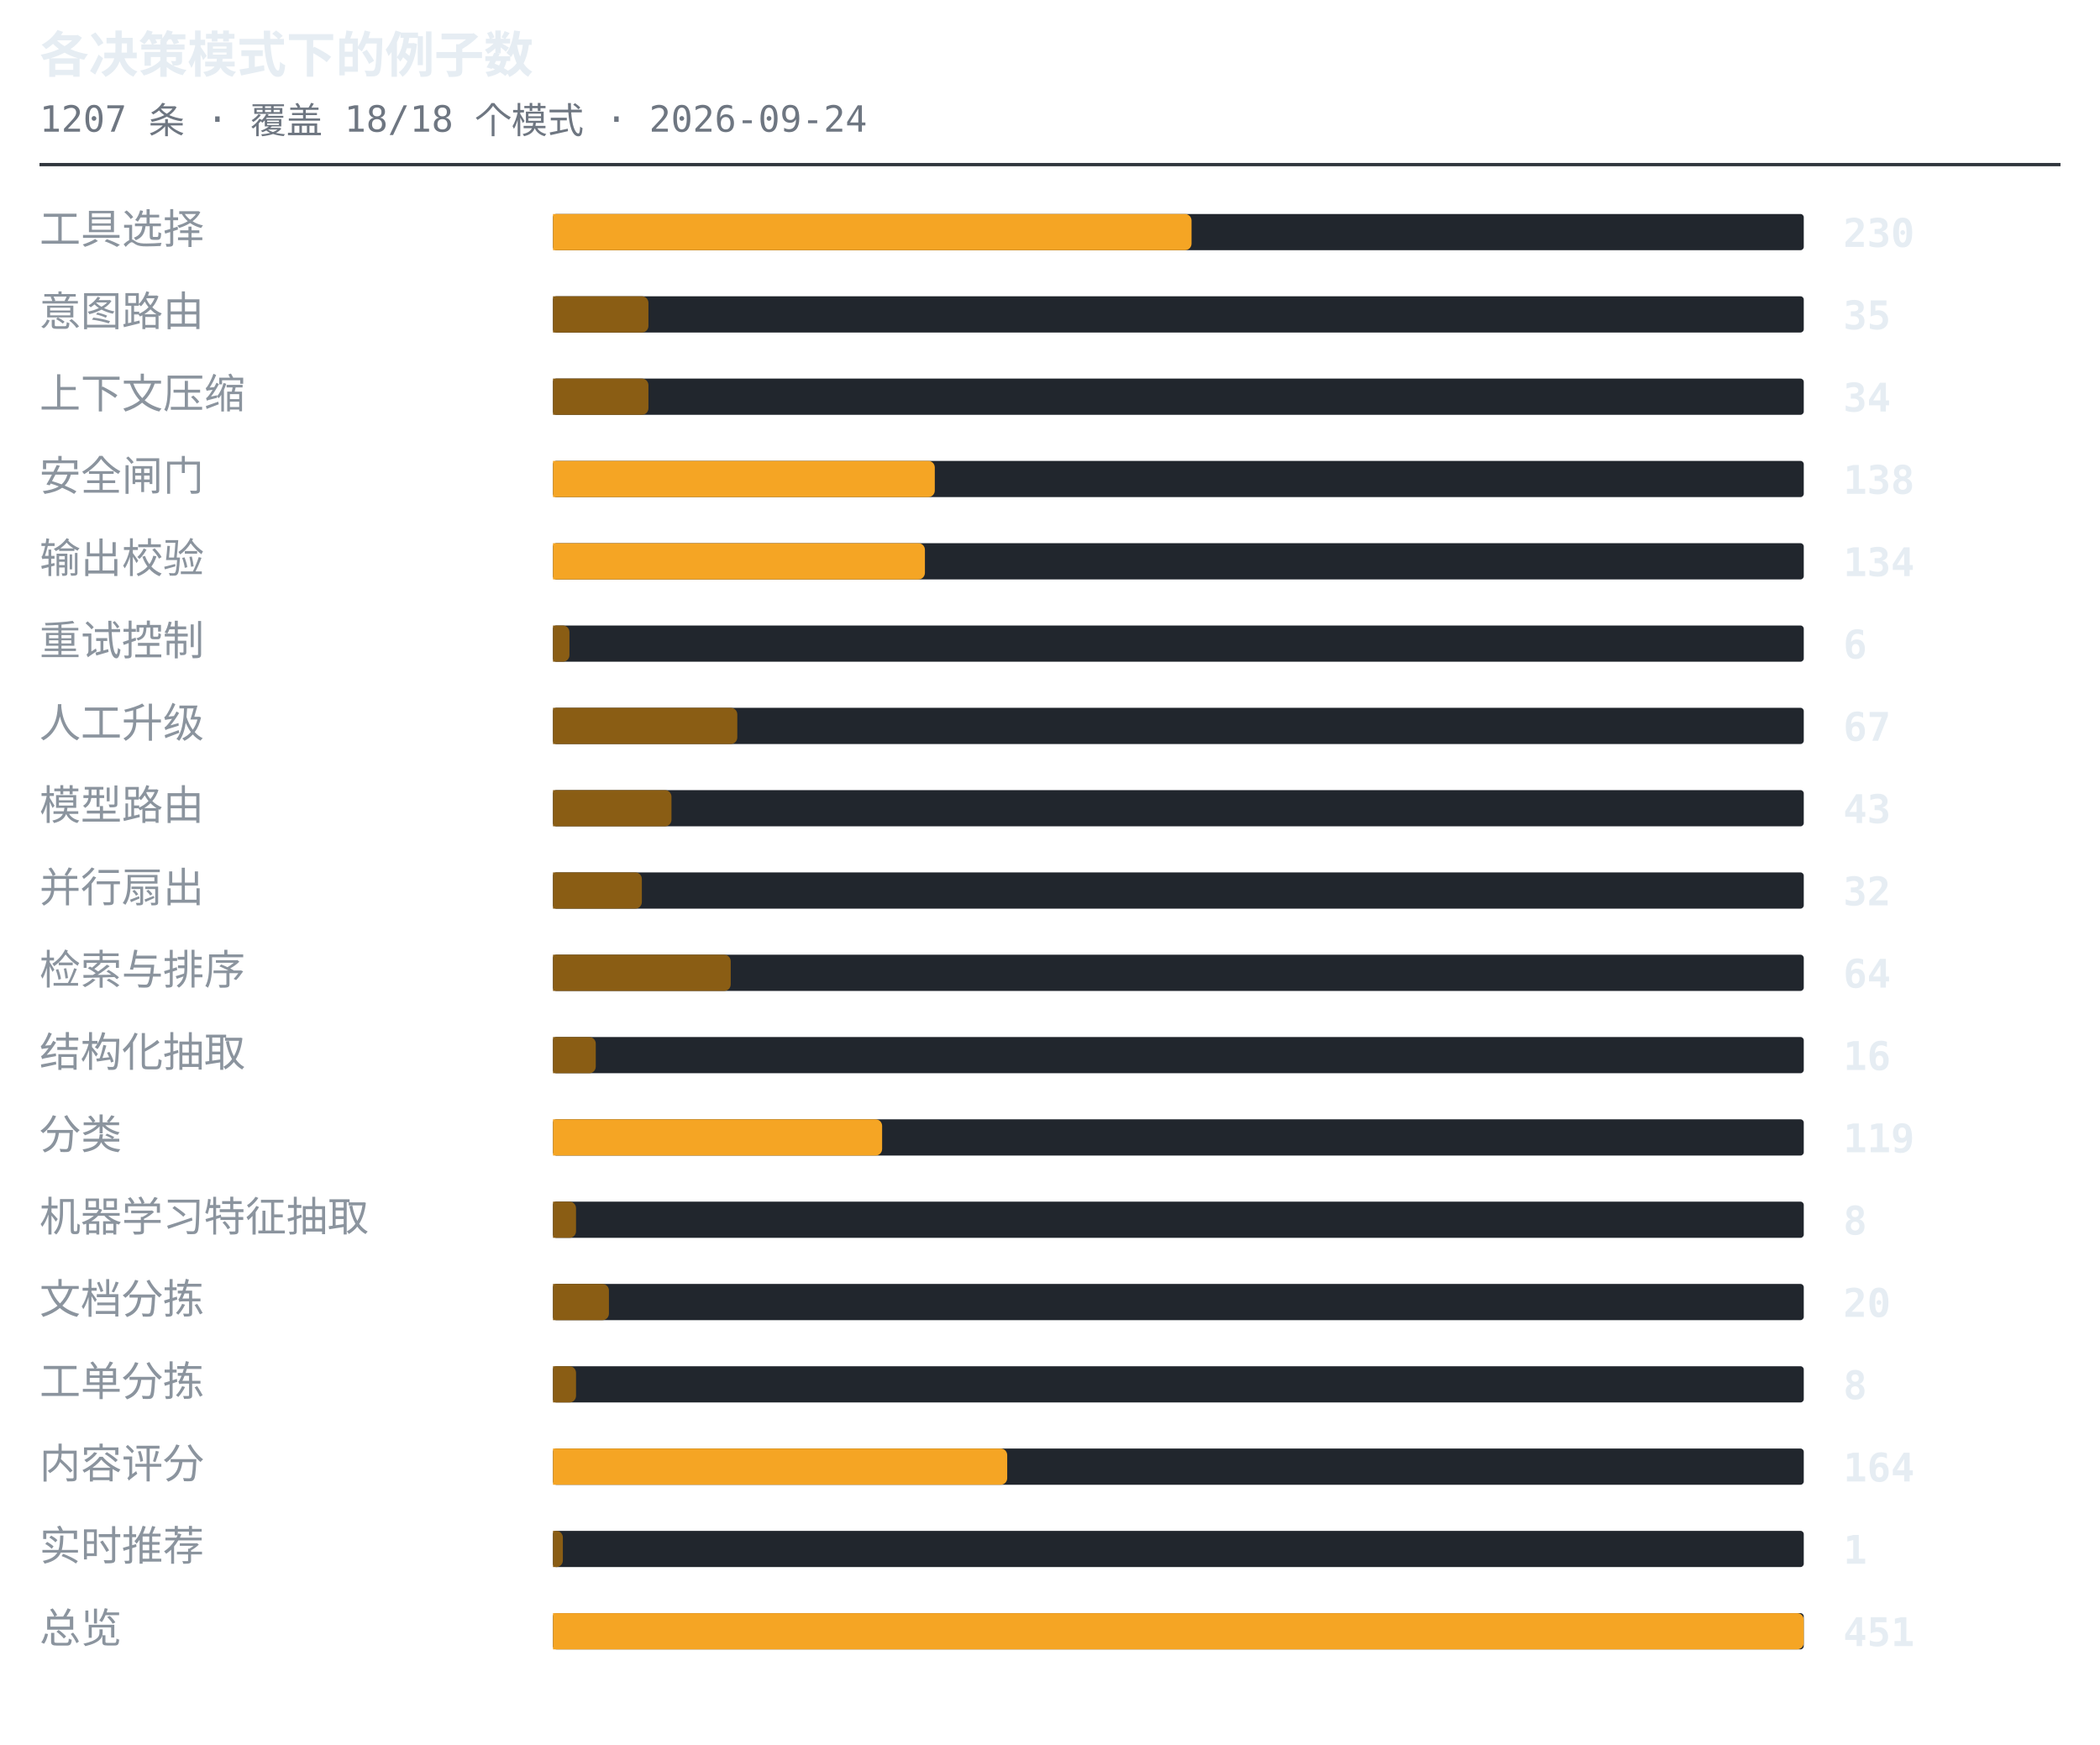
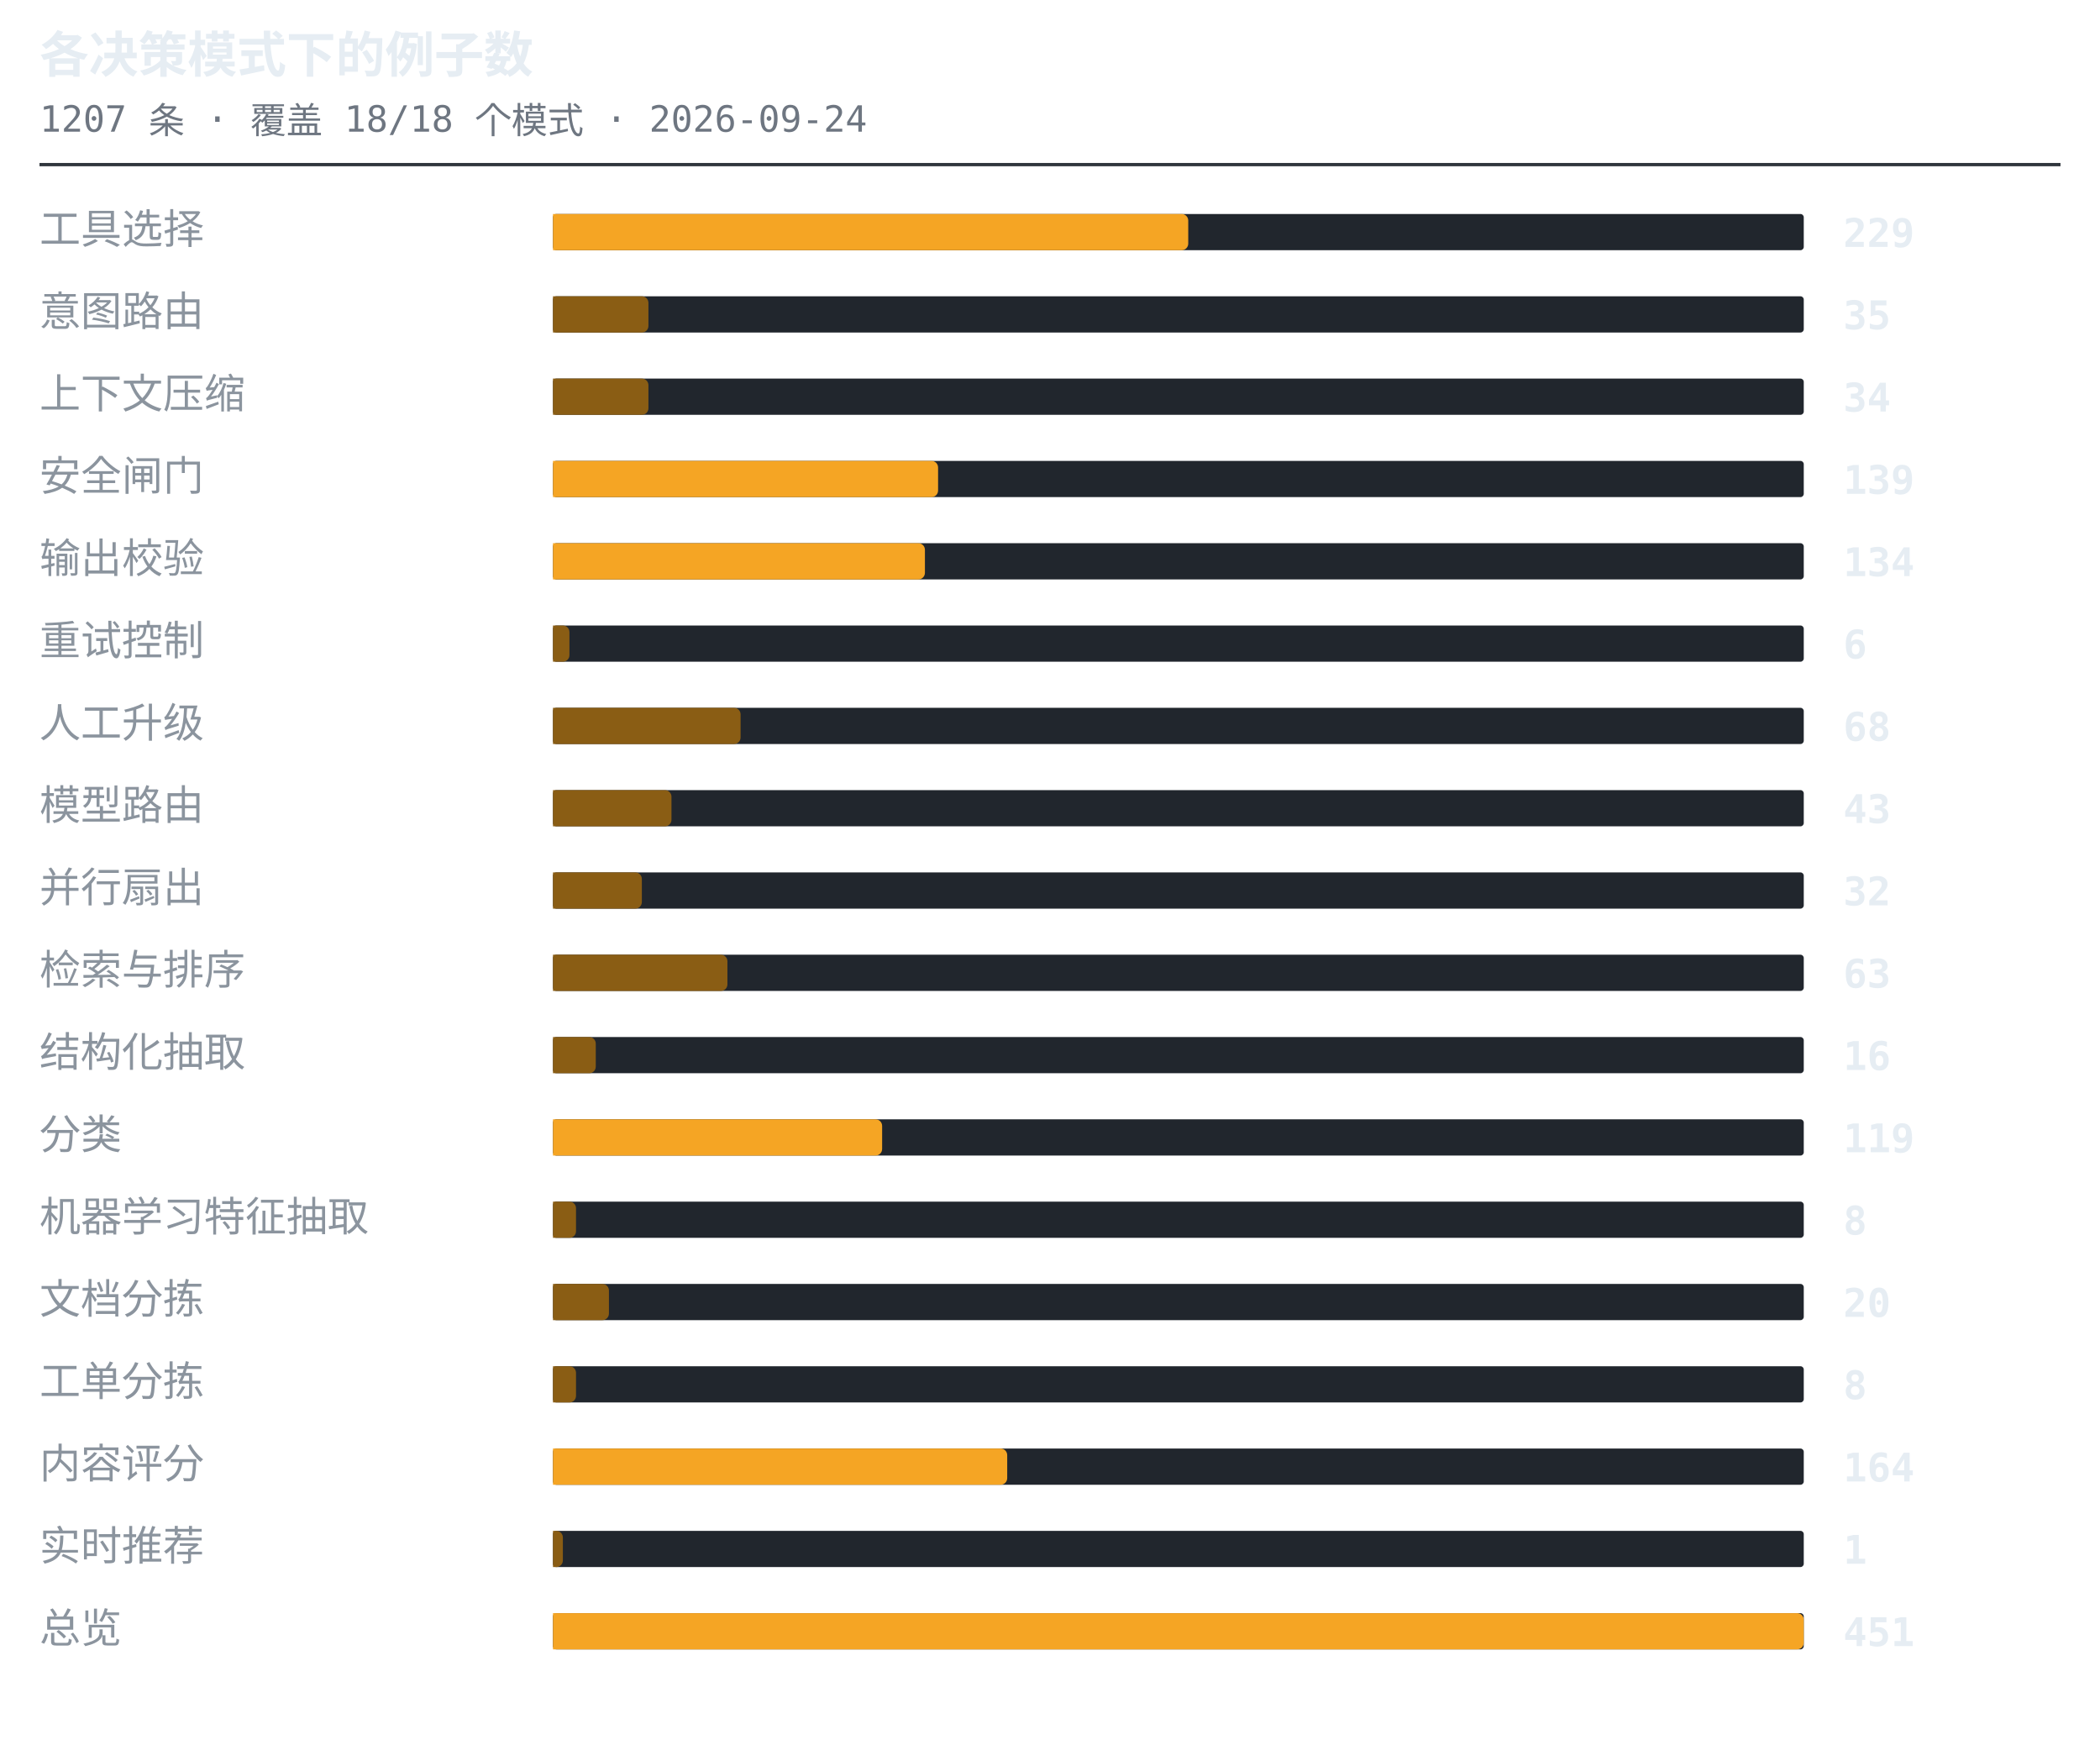
<svg xmlns="http://www.w3.org/2000/svg" width="638" height="530" viewBox="0 0 638 530" role="img" aria-label="各决策模式下的例子数">
  <style>.t{font:600 15px ui-monospace,SFMono-Regular,'SF Mono',Menlo,Consolas,monospace;fill:#e6edf3}.s{font:11px ui-monospace,SFMono-Regular,'SF Mono',Menlo,Consolas,monospace;fill:#6e7681}.l{font:12.5px -apple-system,BlinkMacSystemFont,'Segoe UI',Helvetica,Arial,sans-serif;fill:#8b949e}.n{font:600 12px ui-monospace,SFMono-Regular,'SF Mono',Menlo,Consolas,monospace;fill:#e6edf3}.g{font:italic 11px -apple-system,BlinkMacSystemFont,'Segoe UI',Helvetica,Arial,sans-serif;fill:#6e7681}</style>
  <text x="12" y="22" class="t">各决策模式下的例子数</text>
  <text x="12" y="40" class="s">1207 条 · 覆盖 18/18 个模式 · 2026-09-24</text>
  <line x1="12" y1="50" x2="626" y2="50" stroke="#30363d" stroke-width="1" />
  <text x="12" y="74" class="l">工具选择</text>
  <rect x="168" y="65" width="380" height="11" rx="1" fill="#21262d" />
-   <path d="M168 65h192a2 2 0 0 1 2 2v7a2 2 0 0 1-2 2h-192z" fill="#f5a524" />
-   <text x="560" y="75" class="n">230</text>
+   <path d="M168 65h191a2 2 0 0 1 2 2v7a2 2 0 0 1-2 2h-191z" fill="#f5a524" />
+   <text x="560" y="75" class="n">229</text>
  <text x="12" y="99" class="l">意图路由</text>
  <rect x="168" y="90" width="380" height="11" rx="1" fill="#21262d" />
  <path d="M168 90h27a2 2 0 0 1 2 2v7a2 2 0 0 1-2 2h-27z" fill="#8a5d14" />
  <text x="560" y="100" class="n">35</text>
  <text x="12" y="124" class="l">上下文压缩</text>
  <rect x="168" y="115" width="380" height="11" rx="1" fill="#21262d" />
  <path d="M168 115h27a2 2 0 0 1 2 2v7a2 2 0 0 1-2 2h-27z" fill="#8a5d14" />
  <text x="560" y="125" class="n">34</text>
  <text x="12" y="149" class="l">安全闸门</text>
  <rect x="168" y="140" width="380" height="11" rx="1" fill="#21262d" />
-   <path d="M168 140h114a2 2 0 0 1 2 2v7a2 2 0 0 1-2 2h-114z" fill="#f5a524" />
-   <text x="560" y="150" class="n">138</text>
+   <path d="M168 140h115a2 2 0 0 1 2 2v7a2 2 0 0 1-2 2h-115z" fill="#f5a524" />
+   <text x="560" y="150" class="n">139</text>
  <text x="12" y="174" class="l">输出校验</text>
  <rect x="168" y="165" width="380" height="11" rx="1" fill="#21262d" />
  <path d="M168 165h111a2 2 0 0 1 2 2v7a2 2 0 0 1-2 2h-111z" fill="#f5a524" />
  <text x="560" y="175" class="n">134</text>
  <text x="12" y="199" class="l">重试控制</text>
  <rect x="168" y="190" width="380" height="11" rx="1" fill="#21262d" />
  <path d="M168 190h3a2 2 0 0 1 2 2v7a2 2 0 0 1-2 2h-3z" fill="#8a5d14" />
  <text x="560" y="200" class="n">6</text>
  <text x="12" y="224" class="l">人工升级</text>
  <rect x="168" y="215" width="380" height="11" rx="1" fill="#21262d" />
-   <path d="M168 215h54a2 2 0 0 1 2 2v7a2 2 0 0 1-2 2h-54z" fill="#8a5d14" />
-   <text x="560" y="225" class="n">67</text>
+   <path d="M168 215h55a2 2 0 0 1 2 2v7a2 2 0 0 1-2 2h-55z" fill="#8a5d14" />
+   <text x="560" y="225" class="n">68</text>
  <text x="12" y="249" class="l">模型路由</text>
  <rect x="168" y="240" width="380" height="11" rx="1" fill="#21262d" />
  <path d="M168 240h34a2 2 0 0 1 2 2v7a2 2 0 0 1-2 2h-34z" fill="#8a5d14" />
  <text x="560" y="250" class="n">43</text>
  <text x="12" y="274" class="l">并行扇出</text>
  <rect x="168" y="265" width="380" height="11" rx="1" fill="#21262d" />
  <path d="M168 265h25a2 2 0 0 1 2 2v7a2 2 0 0 1-2 2h-25z" fill="#8a5d14" />
  <text x="560" y="275" class="n">32</text>
  <text x="12" y="299" class="l">检索与排序</text>
  <rect x="168" y="290" width="380" height="11" rx="1" fill="#21262d" />
-   <path d="M168 290h52a2 2 0 0 1 2 2v7a2 2 0 0 1-2 2h-52z" fill="#8a5d14" />
-   <text x="560" y="300" class="n">64</text>
+   <path d="M168 290h51a2 2 0 0 1 2 2v7a2 2 0 0 1-2 2h-51z" fill="#8a5d14" />
+   <text x="560" y="300" class="n">63</text>
  <text x="12" y="324" class="l">结构化抽取</text>
  <rect x="168" y="315" width="380" height="11" rx="1" fill="#21262d" />
  <path d="M168 315h11a2 2 0 0 1 2 2v7a2 2 0 0 1-2 2h-11z" fill="#8a5d14" />
  <text x="560" y="325" class="n">16</text>
  <text x="12" y="349" class="l">分类</text>
  <rect x="168" y="340" width="380" height="11" rx="1" fill="#21262d" />
  <path d="M168 340h98a2 2 0 0 1 2 2v7a2 2 0 0 1-2 2h-98z" fill="#f5a524" />
  <text x="560" y="350" class="n">119</text>
  <text x="12" y="374" class="l">机器学习特征抽取</text>
  <rect x="168" y="365" width="380" height="11" rx="1" fill="#21262d" />
  <path d="M168 365h5a2 2 0 0 1 2 2v7a2 2 0 0 1-2 2h-5z" fill="#8a5d14" />
  <text x="560" y="375" class="n">8</text>
  <text x="12" y="399" class="l">文档分拣</text>
  <rect x="168" y="390" width="380" height="11" rx="1" fill="#21262d" />
  <path d="M168 390h15a2 2 0 0 1 2 2v7a2 2 0 0 1-2 2h-15z" fill="#8a5d14" />
  <text x="560" y="400" class="n">20</text>
  <text x="12" y="424" class="l">工单分拣</text>
  <rect x="168" y="415" width="380" height="11" rx="1" fill="#21262d" />
  <path d="M168 415h5a2 2 0 0 1 2 2v7a2 2 0 0 1-2 2h-5z" fill="#8a5d14" />
  <text x="560" y="425" class="n">8</text>
  <text x="12" y="449" class="l">内容评分</text>
  <rect x="168" y="440" width="380" height="11" rx="1" fill="#21262d" />
  <path d="M168 440h136a2 2 0 0 1 2 2v7a2 2 0 0 1-2 2h-136z" fill="#f5a524" />
  <text x="560" y="450" class="n">164</text>
  <text x="12" y="474" class="l">实时推荐</text>
  <rect x="168" y="465" width="380" height="11" rx="1" fill="#21262d" />
  <path d="M168 465h1a2 2 0 0 1 2 2v7a2 2 0 0 1-2 2h-1z" fill="#8a5d14" />
  <text x="560" y="475" class="n">1</text>
  <text x="12" y="499" class="l">总览</text>
  <rect x="168" y="490" width="380" height="11" rx="1" fill="#21262d" />
  <path d="M168 490h378a2 2 0 0 1 2 2v7a2 2 0 0 1-2 2h-378z" fill="#f5a524" />
  <text x="560" y="500" class="n">451</text>
</svg>
